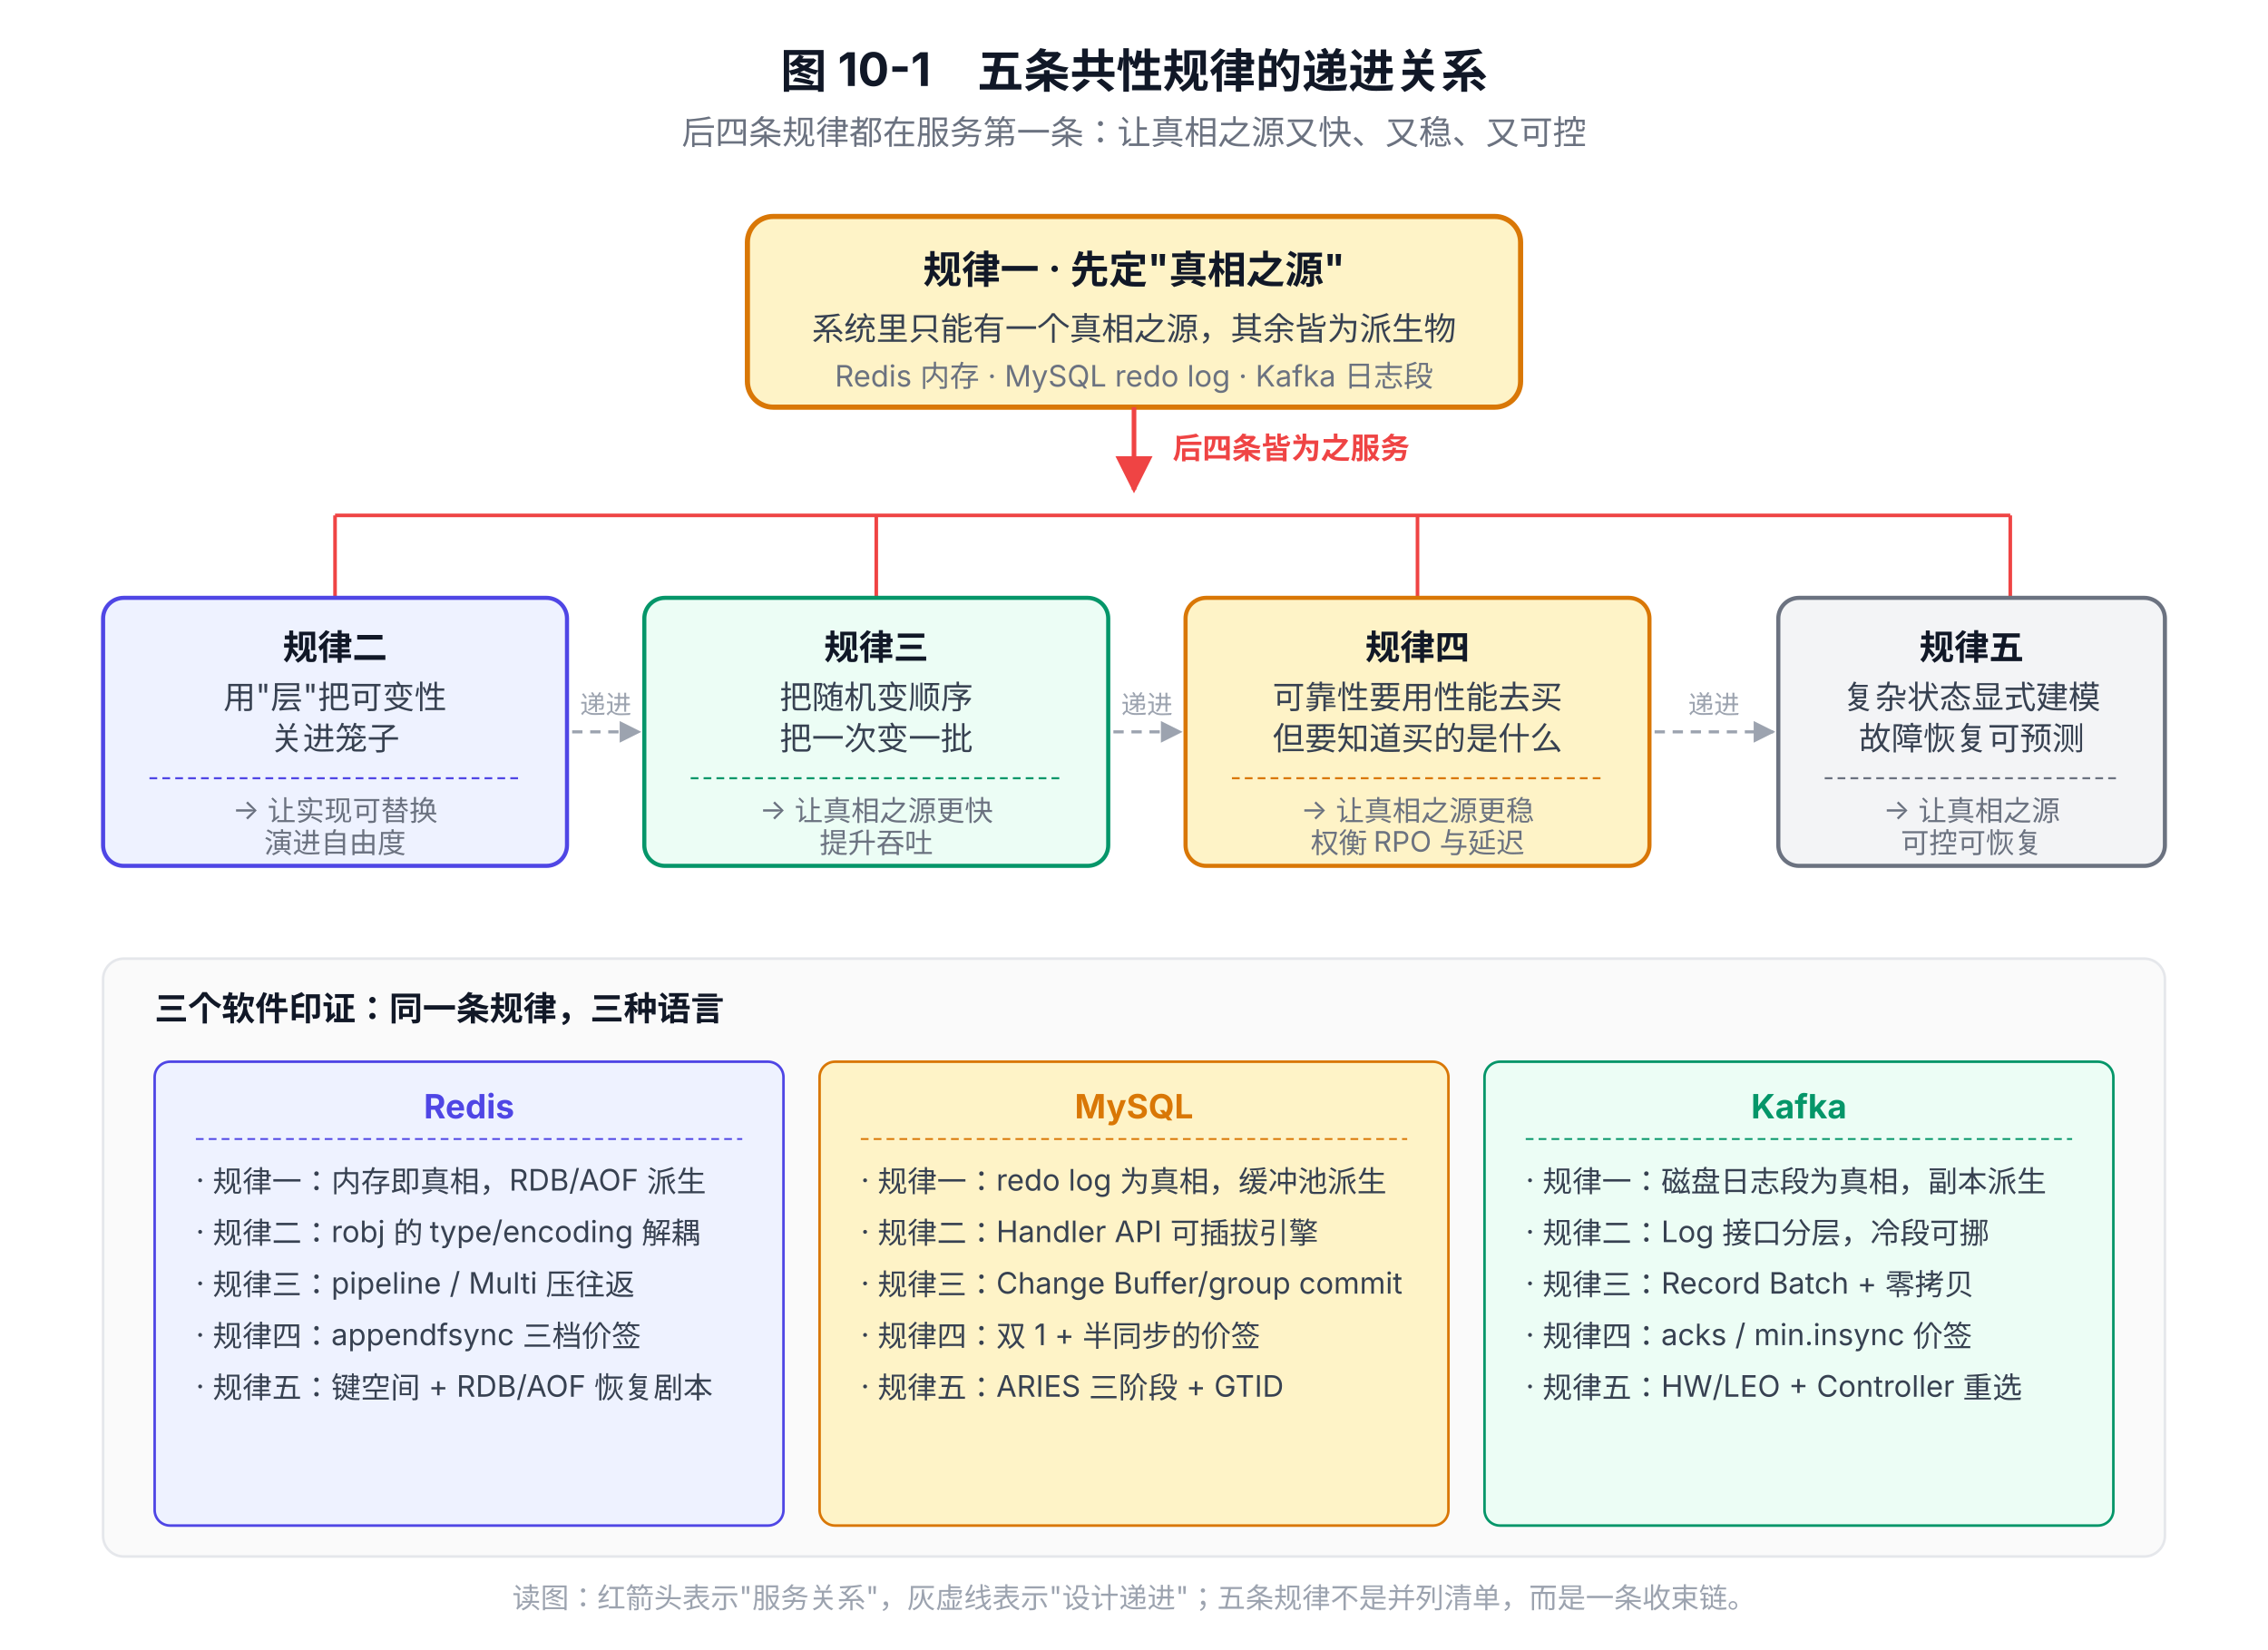
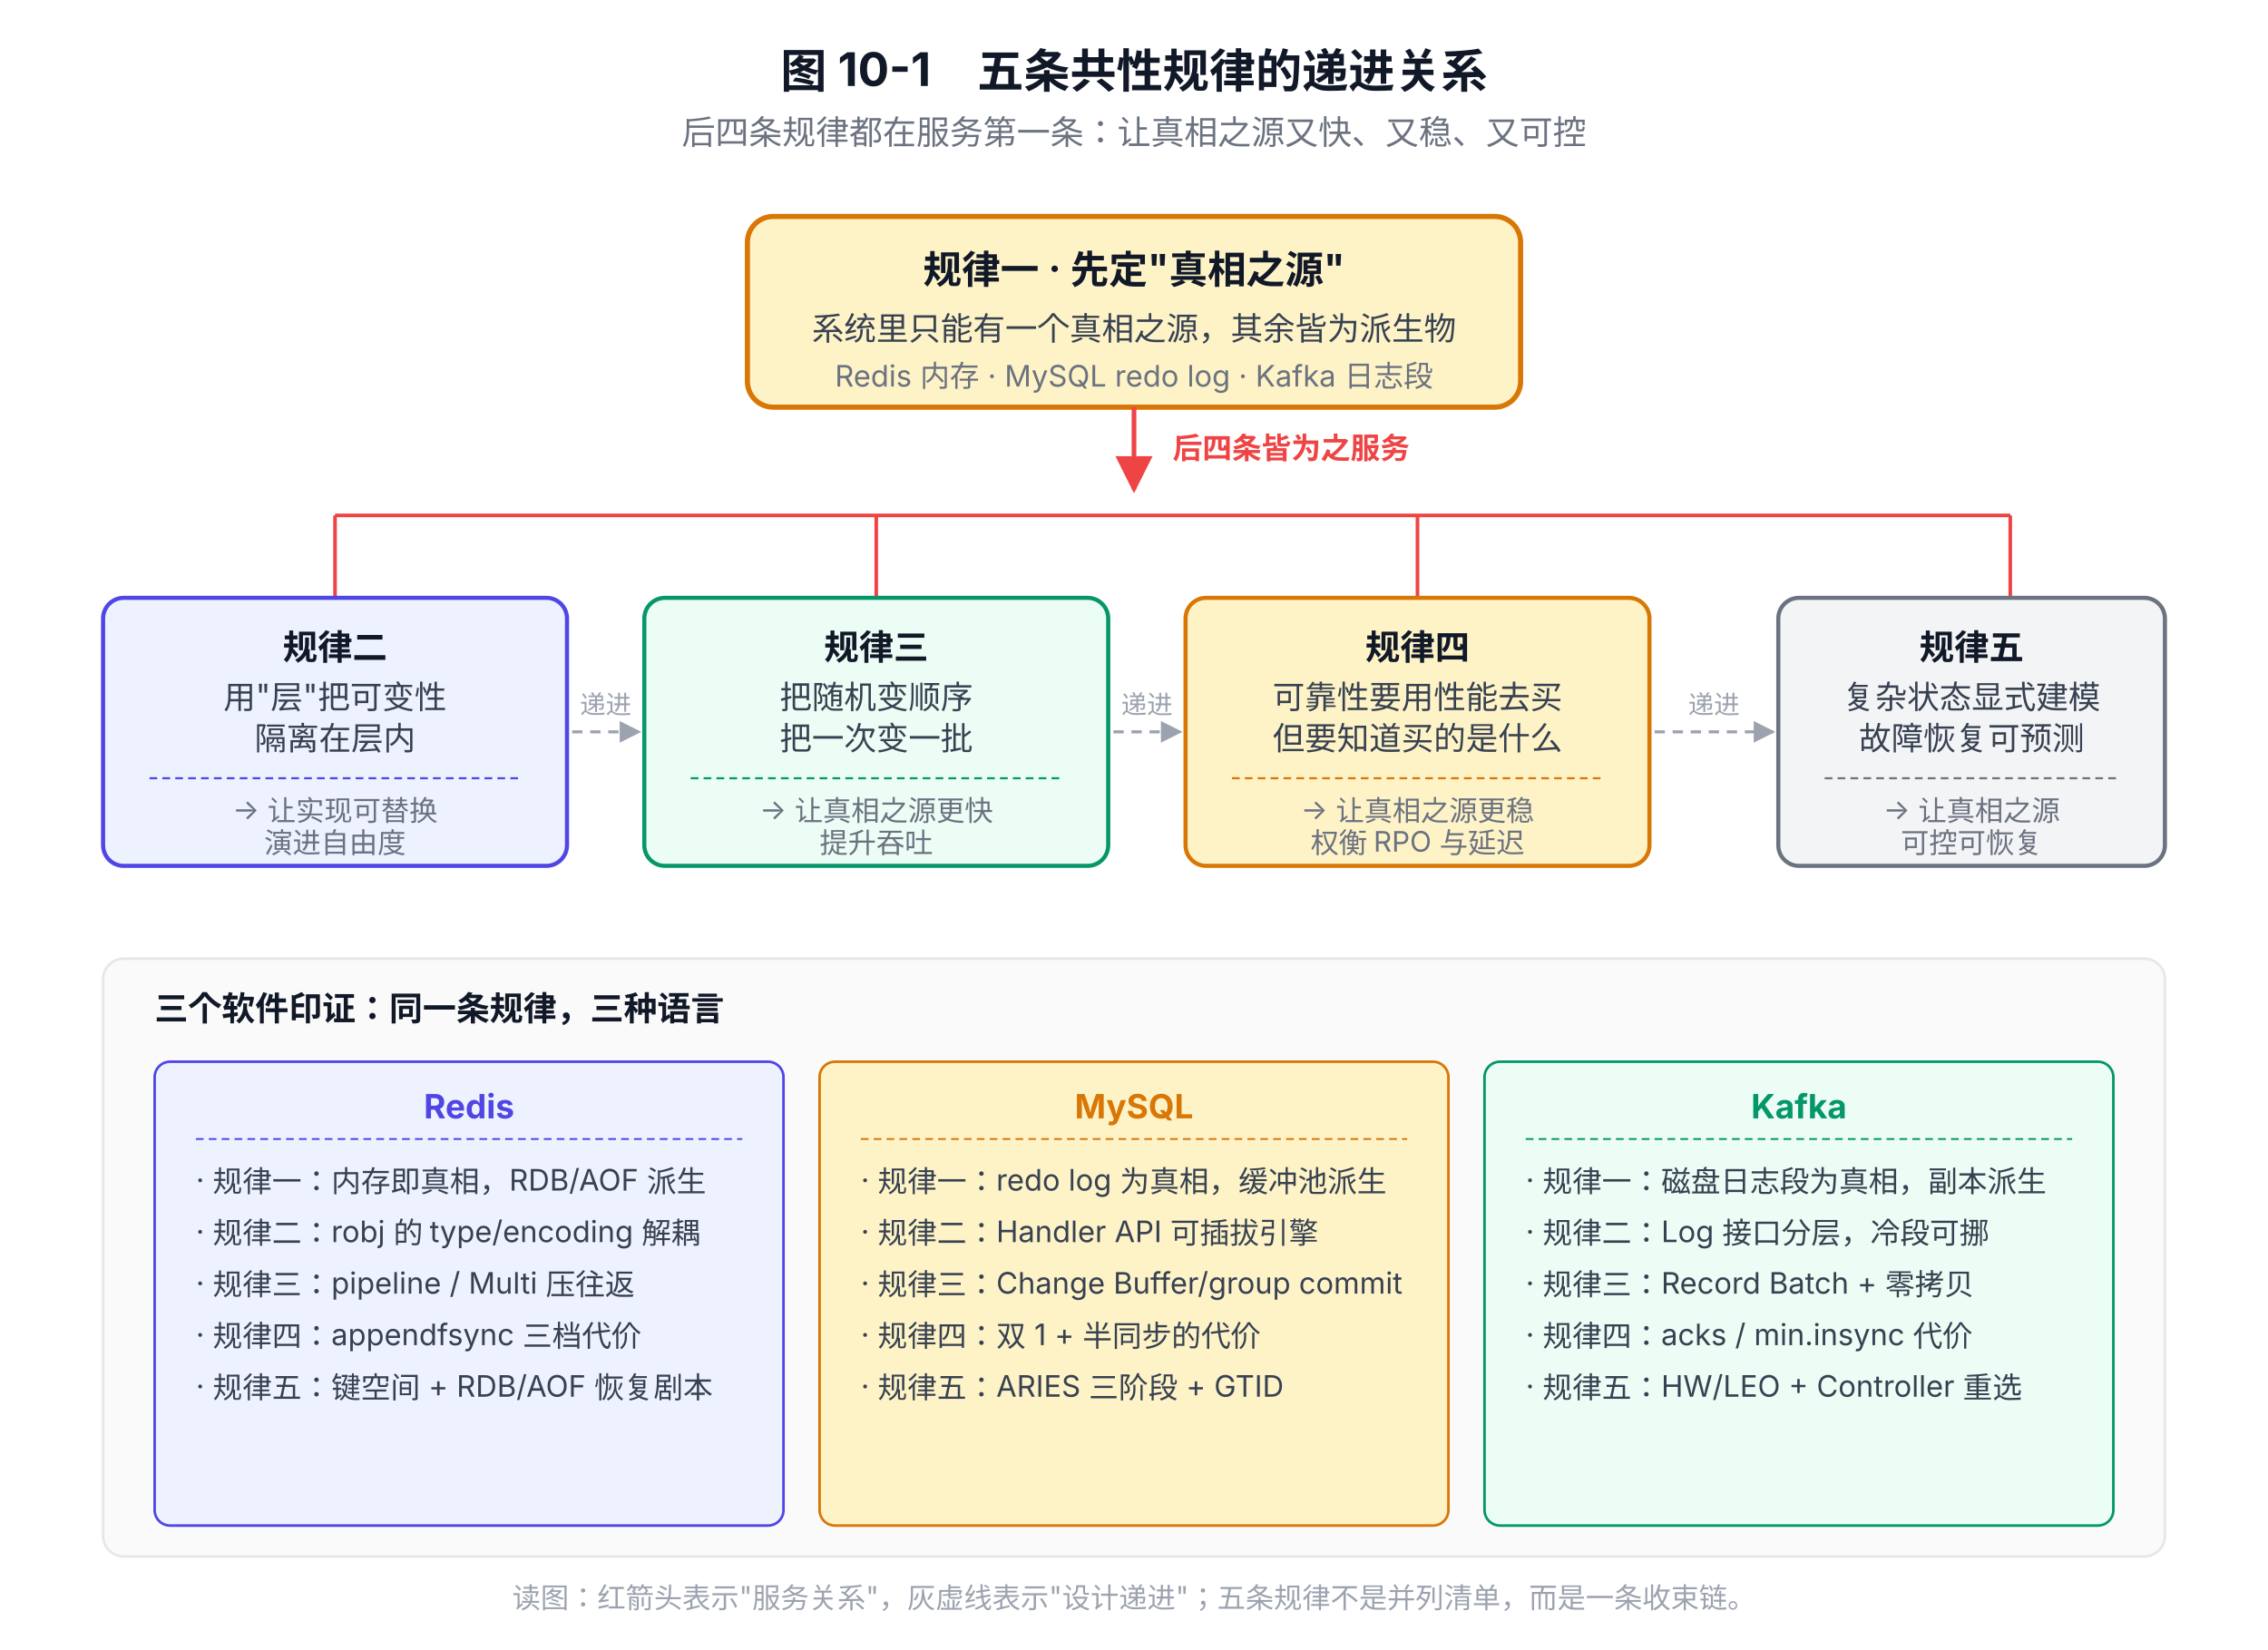
<svg xmlns="http://www.w3.org/2000/svg" viewBox="0 0 880 640" font-family="system-ui, -apple-system, 'PingFang SC', 'Microsoft YaHei', sans-serif">
  <defs>
    <marker id="arrow" viewBox="0 0 10 10" refX="9" refY="5" markerWidth="8" markerHeight="8" orient="auto-start-reverse">
      <path d="M0,0 L10,5 L0,10 z" fill="#4B5563" />
    </marker>
    <marker id="arrowRed" viewBox="0 0 10 10" refX="9" refY="5" markerWidth="8" markerHeight="8" orient="auto-start-reverse">
      <path d="M0,0 L10,5 L0,10 z" fill="#EF4444" />
    </marker>
    <marker id="arrowDash" viewBox="0 0 10 10" refX="9" refY="5" markerWidth="7" markerHeight="7" orient="auto-start-reverse">
      <path d="M0,0 L10,5 L0,10 z" fill="#9CA3AF" />
    </marker>
  </defs>
  <text x="440" y="34" text-anchor="middle" font-size="18" font-weight="700" fill="#111827">图 10-1　五条共性规律的递进关系</text>
  <text x="440" y="56" text-anchor="middle" font-size="13" fill="#6B7280">后四条规律都在服务第一条：让真相之源又快、又稳、又可控</text>
  <rect x="290" y="84" width="300" height="74" rx="10" fill="#FEF3C7" stroke="#D97706" stroke-width="2" />
  <text x="440" y="110" text-anchor="middle" font-size="15" font-weight="700" fill="#111827">规律一 · 先定"真相之源"</text>
  <text x="440" y="132" text-anchor="middle" font-size="12.5" fill="#374151">系统里只能有一个真相之源，其余皆为派生物</text>
  <text x="440" y="150" text-anchor="middle" font-size="11.5" fill="#6B7280">Redis 内存 · MySQL redo log · Kafka 日志段</text>
  <line x1="440" y1="158" x2="440" y2="190" stroke="#EF4444" stroke-width="1.8" marker-end="url(#arrowRed)" />
  <text x="455" y="178" font-size="11.5" fill="#EF4444" font-weight="600">后四条皆为之服务</text>
  <line x1="130" y1="200" x2="780" y2="200" stroke="#EF4444" stroke-width="1.4" />
  <line x1="130" y1="200" x2="130" y2="232" stroke="#EF4444" stroke-width="1.4" />
  <line x1="340" y1="200" x2="340" y2="232" stroke="#EF4444" stroke-width="1.4" />
  <line x1="550" y1="200" x2="550" y2="232" stroke="#EF4444" stroke-width="1.4" />
  <line x1="780" y1="200" x2="780" y2="232" stroke="#EF4444" stroke-width="1.4" />
  <rect x="40" y="232" width="180" height="104" rx="8" fill="#EEF2FF" stroke="#4F46E5" stroke-width="1.6" />
  <text x="130" y="256" text-anchor="middle" font-size="13.5" font-weight="700" fill="#111827">规律二</text>
  <text x="130" y="275" text-anchor="middle" font-size="12.5" fill="#374151">用"层"把可变性</text>
-   <text x="130" y="291" text-anchor="middle" font-size="12.5" fill="#374151">关进笼子</text>
+   <text x="130" y="291" text-anchor="middle" font-size="12.5" fill="#374151">隔离在层内</text>
  <line x1="58" y1="302" x2="202" y2="302" stroke="#4F46E5" stroke-width="0.8" stroke-dasharray="3,2" />
  <text x="130" y="318" text-anchor="middle" font-size="11" fill="#6B7280">→ 让实现可替换</text>
  <text x="130" y="331" text-anchor="middle" font-size="11" fill="#6B7280">演进自由度</text>
  <rect x="250" y="232" width="180" height="104" rx="8" fill="#ECFDF5" stroke="#059669" stroke-width="1.6" />
  <text x="340" y="256" text-anchor="middle" font-size="13.5" font-weight="700" fill="#111827">规律三</text>
  <text x="340" y="275" text-anchor="middle" font-size="12.5" fill="#374151">把随机变顺序</text>
  <text x="340" y="291" text-anchor="middle" font-size="12.5" fill="#374151">把一次变一批</text>
  <line x1="268" y1="302" x2="412" y2="302" stroke="#059669" stroke-width="0.8" stroke-dasharray="3,2" />
  <text x="340" y="318" text-anchor="middle" font-size="11" fill="#6B7280">→ 让真相之源更快</text>
  <text x="340" y="331" text-anchor="middle" font-size="11" fill="#6B7280">提升吞吐</text>
  <rect x="460" y="232" width="180" height="104" rx="8" fill="#FEF3C7" stroke="#D97706" stroke-width="1.6" />
  <text x="550" y="256" text-anchor="middle" font-size="13.5" font-weight="700" fill="#111827">规律四</text>
  <text x="550" y="275" text-anchor="middle" font-size="12.5" fill="#374151">可靠性要用性能去买</text>
  <text x="550" y="291" text-anchor="middle" font-size="12.5" fill="#374151">但要知道买的是什么</text>
  <line x1="478" y1="302" x2="622" y2="302" stroke="#D97706" stroke-width="0.8" stroke-dasharray="3,2" />
  <text x="550" y="318" text-anchor="middle" font-size="11" fill="#6B7280">→ 让真相之源更稳</text>
  <text x="550" y="331" text-anchor="middle" font-size="11" fill="#6B7280">权衡 RPO 与延迟</text>
  <rect x="690" y="232" width="150" height="104" rx="8" fill="#F3F4F6" stroke="#6B7280" stroke-width="1.6" />
  <text x="765" y="256" text-anchor="middle" font-size="13.5" font-weight="700" fill="#111827">规律五</text>
  <text x="765" y="275" text-anchor="middle" font-size="12.5" fill="#374151">复杂状态显式建模</text>
  <text x="765" y="291" text-anchor="middle" font-size="12.5" fill="#374151">故障恢复可预测</text>
  <line x1="708" y1="302" x2="822" y2="302" stroke="#6B7280" stroke-width="0.8" stroke-dasharray="3,2" />
  <text x="765" y="318" text-anchor="middle" font-size="11" fill="#6B7280">→ 让真相之源</text>
  <text x="765" y="331" text-anchor="middle" font-size="11" fill="#6B7280">可控可恢复</text>
  <line x1="222" y1="284" x2="248" y2="284" stroke="#9CA3AF" stroke-width="1.2" stroke-dasharray="4,3" marker-end="url(#arrowDash)" />
  <line x1="432" y1="284" x2="458" y2="284" stroke="#9CA3AF" stroke-width="1.2" stroke-dasharray="4,3" marker-end="url(#arrowDash)" />
  <line x1="642" y1="284" x2="688" y2="284" stroke="#9CA3AF" stroke-width="1.2" stroke-dasharray="4,3" marker-end="url(#arrowDash)" />
  <text x="235" y="277" text-anchor="middle" font-size="10" fill="#9CA3AF">递进</text>
  <text x="445" y="277" text-anchor="middle" font-size="10" fill="#9CA3AF">递进</text>
  <text x="665" y="277" text-anchor="middle" font-size="10" fill="#9CA3AF">递进</text>
  <rect x="40" y="372" width="800" height="232" rx="8" fill="#FAFAFA" stroke="#E5E7EB" stroke-width="1" />
  <text x="60" y="396" font-size="13" font-weight="700" fill="#111827">三个软件印证：同一条规律，三种语言</text>
  <rect x="60" y="412" width="244" height="180" rx="6" fill="#EEF2FF" stroke="#4F46E5" stroke-width="1" />
  <text x="182" y="434" text-anchor="middle" font-size="13" font-weight="700" fill="#4F46E5">Redis</text>
  <line x1="76" y1="442" x2="288" y2="442" stroke="#4F46E5" stroke-width="0.7" stroke-dasharray="3,2" />
  <text x="76" y="462" font-size="11.5" fill="#374151">· 规律一：内存即真相，RDB/AOF 派生</text>
  <text x="76" y="482" font-size="11.5" fill="#374151">· 规律二：robj 的 type/encoding 解耦</text>
  <text x="76" y="502" font-size="11.5" fill="#374151">· 规律三：pipeline / Multi 压往返</text>
-   <text x="76" y="522" font-size="11.5" fill="#374151">· 规律四：appendfsync 三档价签</text>
+   <text x="76" y="522" font-size="11.5" fill="#374151">· 规律四：appendfsync 三档代价</text>
  <text x="76" y="542" font-size="11.5" fill="#374151">· 规律五：键空间 + RDB/AOF 恢复剧本</text>
  <rect x="318" y="412" width="244" height="180" rx="6" fill="#FEF3C7" stroke="#D97706" stroke-width="1" />
  <text x="440" y="434" text-anchor="middle" font-size="13" font-weight="700" fill="#D97706">MySQL</text>
  <line x1="334" y1="442" x2="546" y2="442" stroke="#D97706" stroke-width="0.7" stroke-dasharray="3,2" />
  <text x="334" y="462" font-size="11.5" fill="#374151">· 规律一：redo log 为真相，缓冲池派生</text>
  <text x="334" y="482" font-size="11.5" fill="#374151">· 规律二：Handler API 可插拔引擎</text>
  <text x="334" y="502" font-size="11.5" fill="#374151">· 规律三：Change Buffer/group commit</text>
-   <text x="334" y="522" font-size="11.5" fill="#374151">· 规律四：双 1 + 半同步的价签</text>
+   <text x="334" y="522" font-size="11.5" fill="#374151">· 规律四：双 1 + 半同步的代价</text>
  <text x="334" y="542" font-size="11.5" fill="#374151">· 规律五：ARIES 三阶段 + GTID</text>
  <rect x="576" y="412" width="244" height="180" rx="6" fill="#ECFDF5" stroke="#059669" stroke-width="1" />
  <text x="698" y="434" text-anchor="middle" font-size="13" font-weight="700" fill="#059669">Kafka</text>
  <line x1="592" y1="442" x2="804" y2="442" stroke="#059669" stroke-width="0.7" stroke-dasharray="3,2" />
  <text x="592" y="462" font-size="11.5" fill="#374151">· 规律一：磁盘日志段为真相，副本派生</text>
  <text x="592" y="482" font-size="11.5" fill="#374151">· 规律二：Log 接口分层，冷段可挪</text>
  <text x="592" y="502" font-size="11.5" fill="#374151">· 规律三：Record Batch + 零拷贝</text>
-   <text x="592" y="522" font-size="11.5" fill="#374151">· 规律四：acks / min.insync 价签</text>
+   <text x="592" y="522" font-size="11.5" fill="#374151">· 规律四：acks / min.insync 代价</text>
  <text x="592" y="542" font-size="11.5" fill="#374151">· 规律五：HW/LEO + Controller 重选</text>
  <text x="440" y="624" text-anchor="middle" font-size="11" fill="#9CA3AF">读图：红箭头表示"服务关系"，灰虚线表示"设计递进"；五条规律不是并列清单，而是一条收束链。</text>
</svg>
